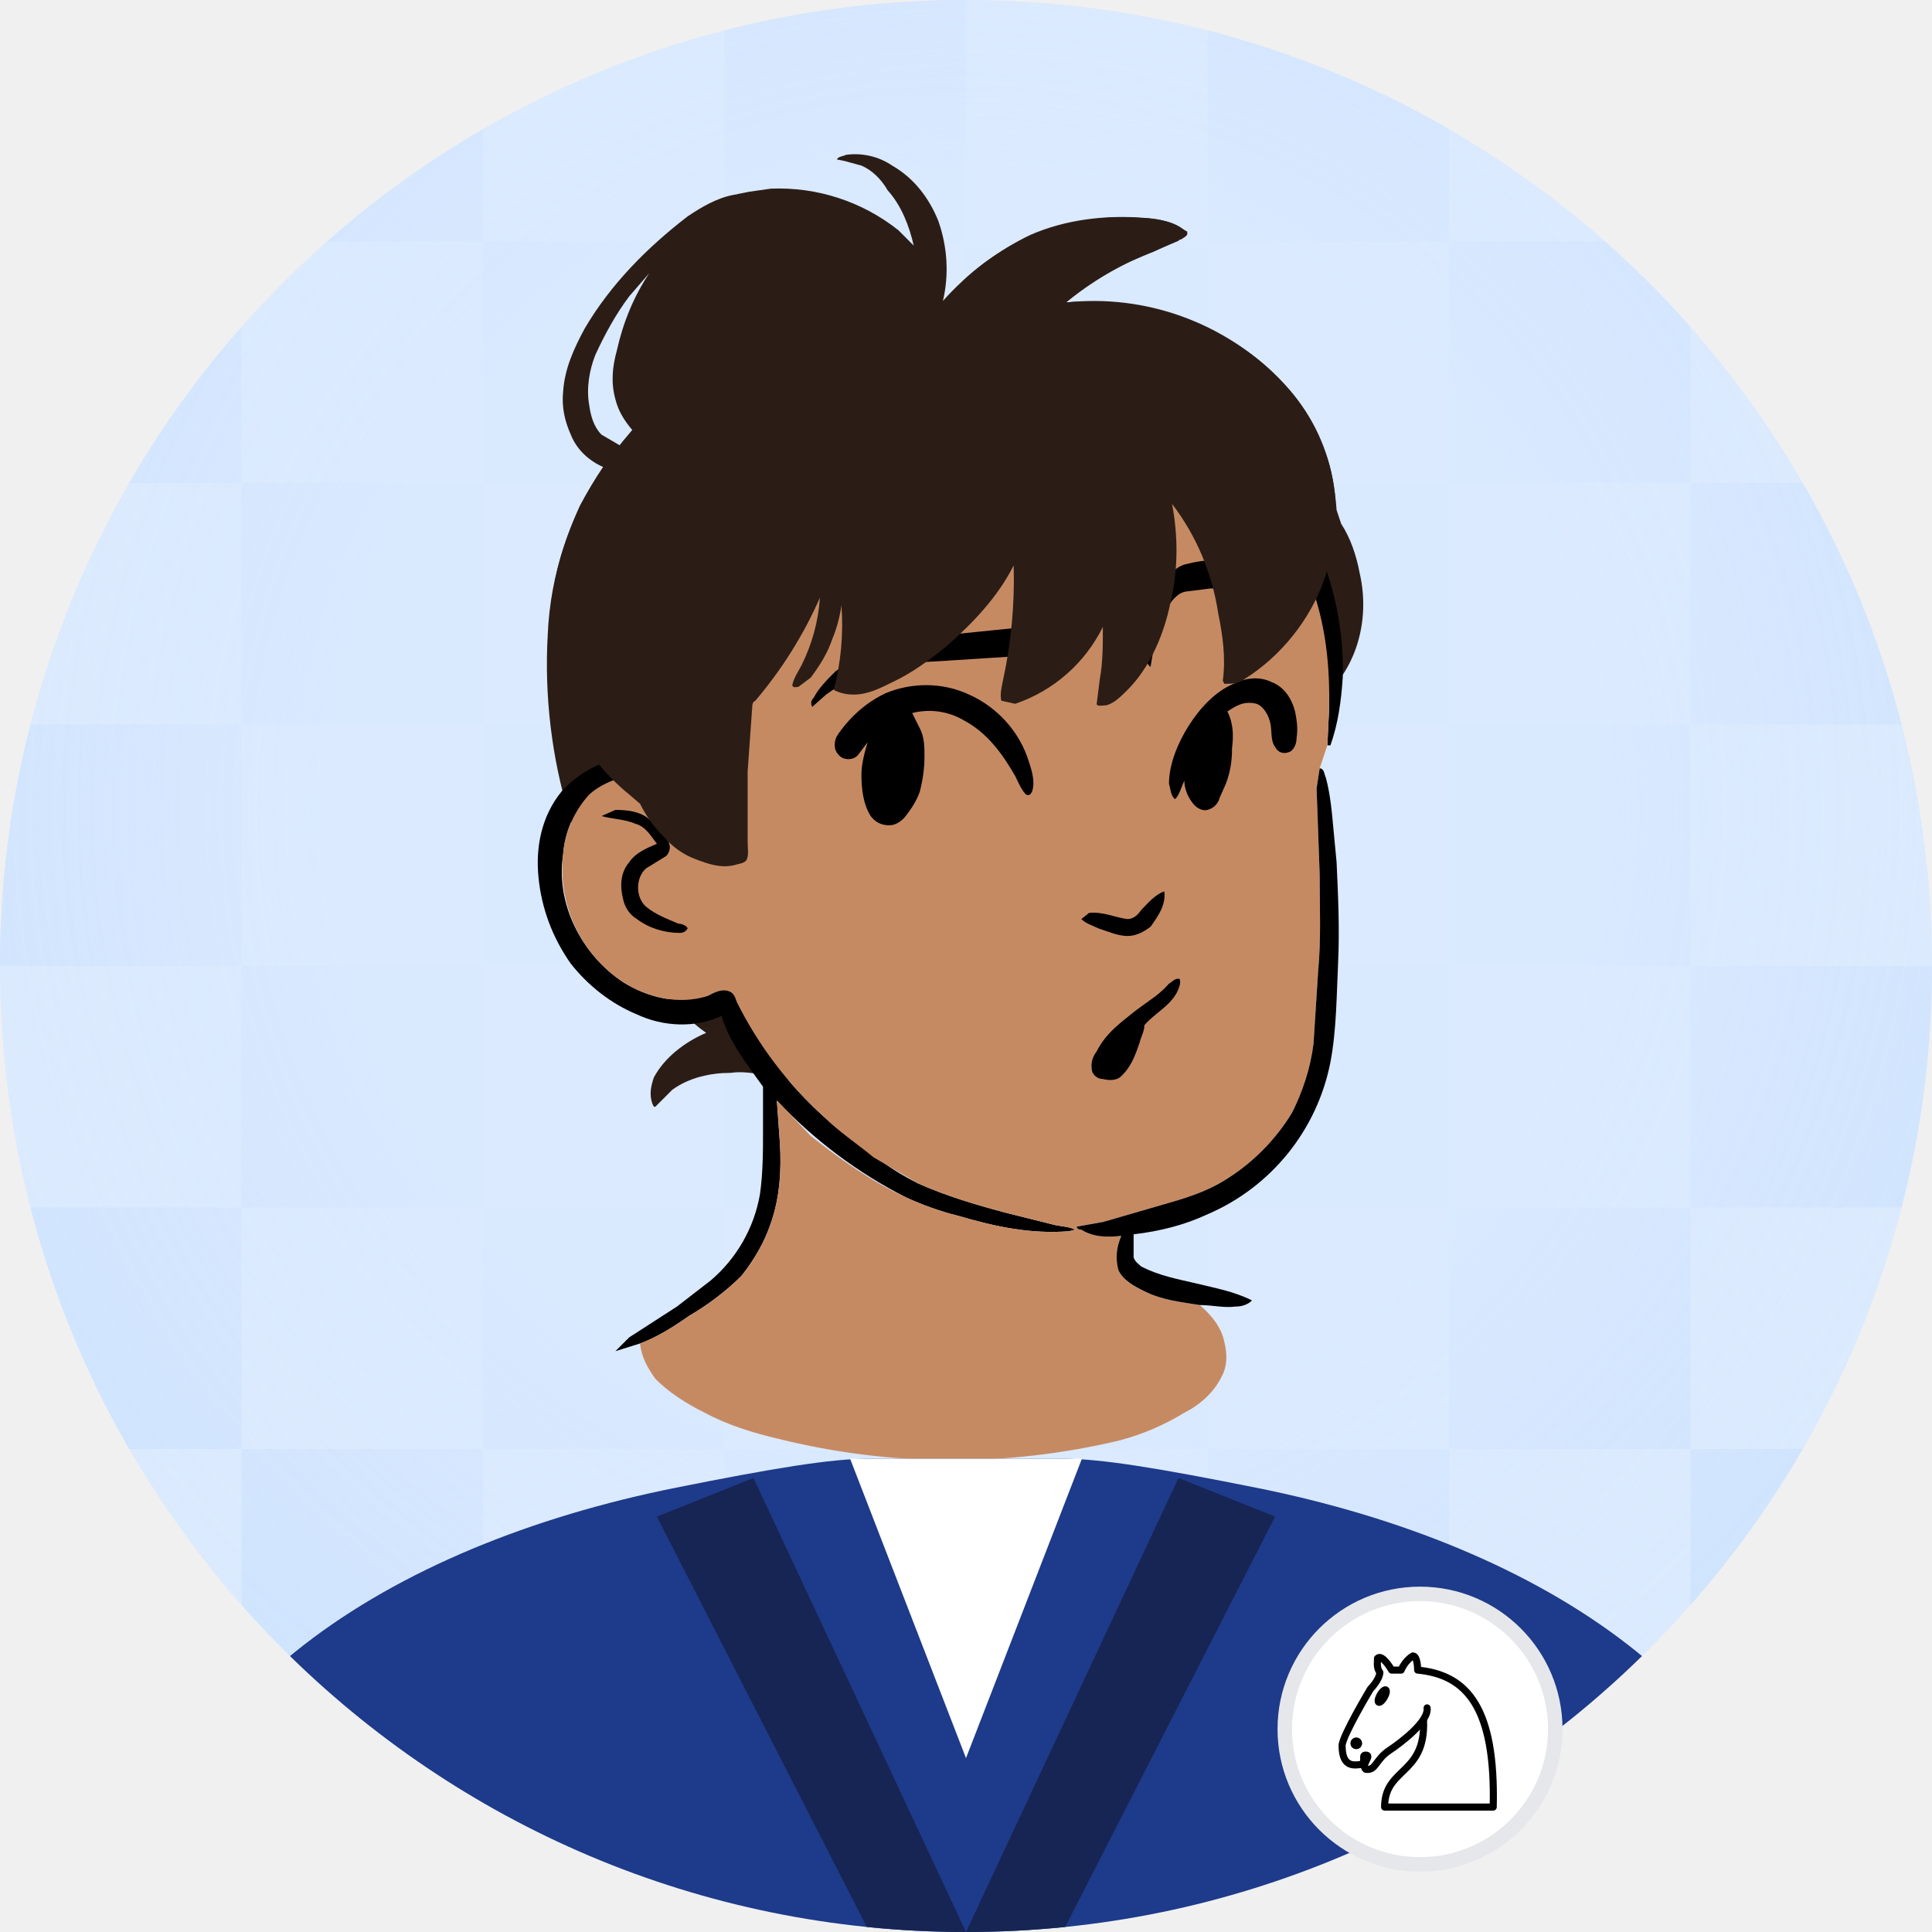
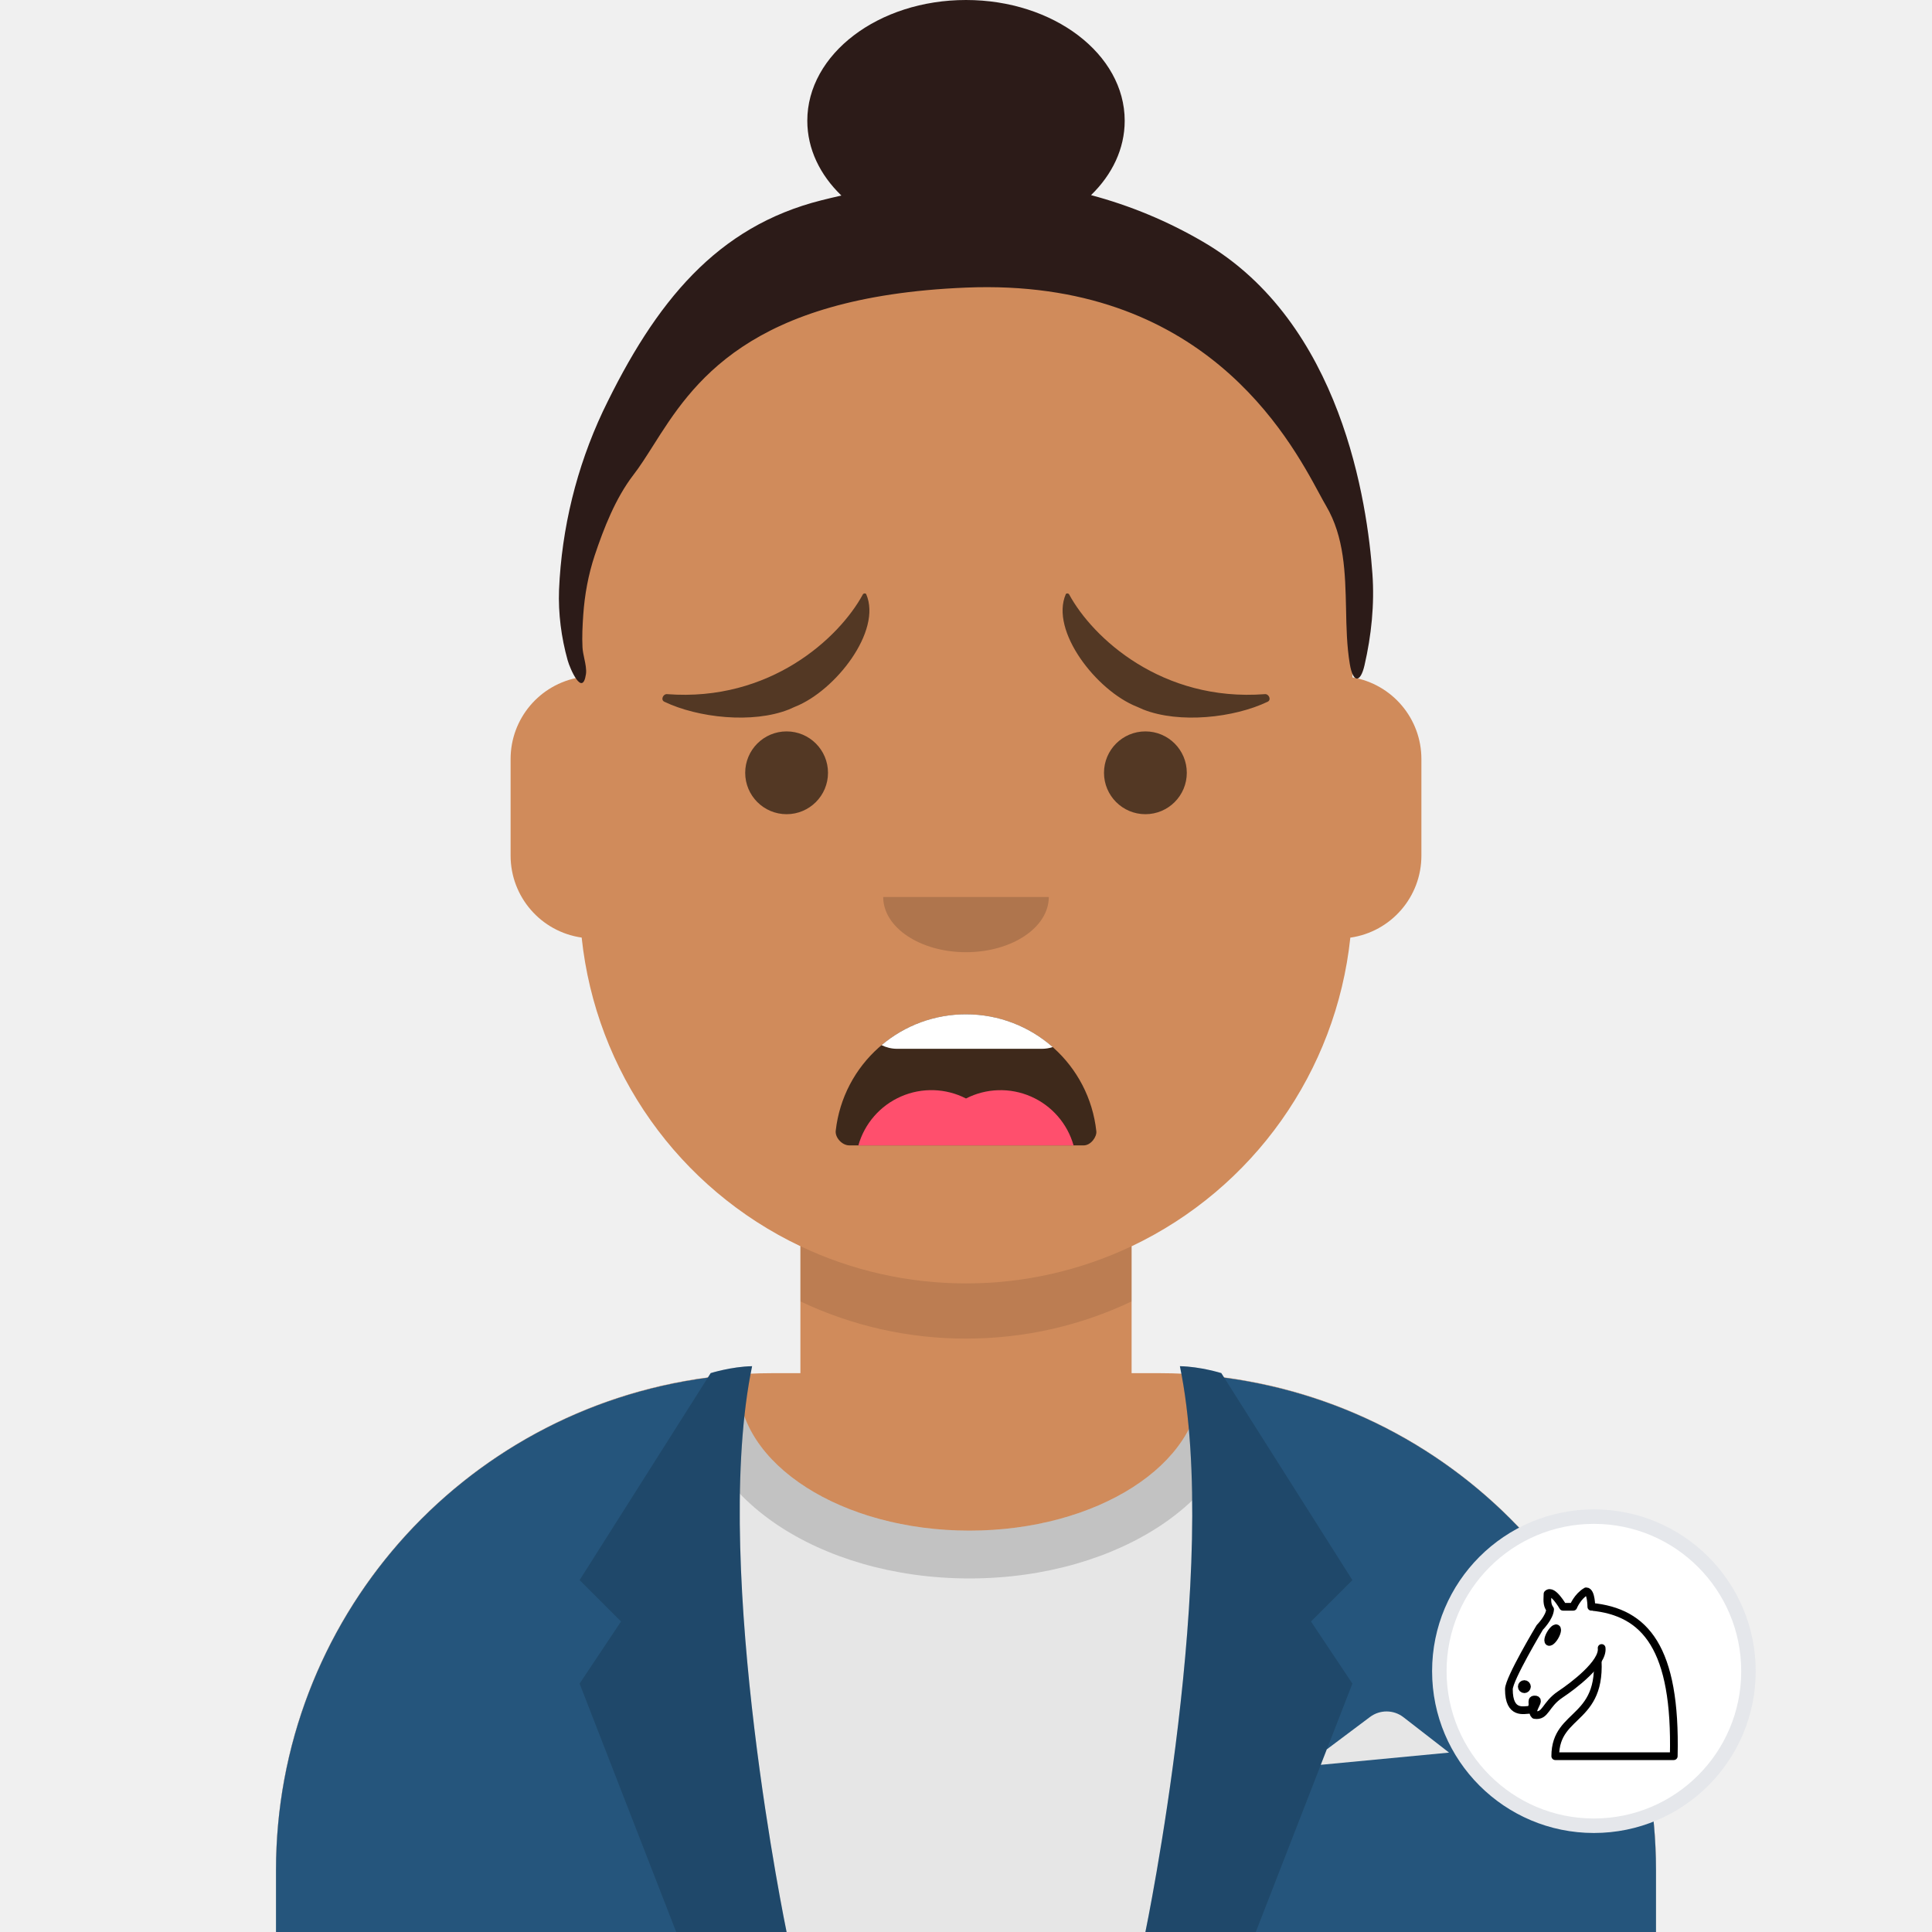
<svg xmlns="http://www.w3.org/2000/svg" viewBox="0 0 200 200" width="200" height="200">
-   <clipPath id="c-nova">
-     <circle cx="100" cy="100" r="100" />
-   </clipPath>
-   <g clip-path="url(#c-nova)">
-     <rect width="200" height="200" fill="#dbeafe" />
-     <g fill="#bfdbfe" opacity="0.45">
-       <rect x="25" y="0" width="25" height="25" />
-       <rect x="75" y="0" width="25" height="25" />
-       <rect x="125" y="0" width="25" height="25" />
-       <rect x="175" y="0" width="25" height="25" />
-       <rect x="0" y="25" width="25" height="25" />
-       <rect x="50" y="25" width="25" height="25" />
-       <rect x="100" y="25" width="25" height="25" />
-       <rect x="150" y="25" width="25" height="25" />
-       <rect x="25" y="50" width="25" height="25" />
-       <rect x="75" y="50" width="25" height="25" />
-       <rect x="125" y="50" width="25" height="25" />
-       <rect x="175" y="50" width="25" height="25" />
-       <rect x="0" y="75" width="25" height="25" />
-       <rect x="50" y="75" width="25" height="25" />
-       <rect x="100" y="75" width="25" height="25" />
-       <rect x="150" y="75" width="25" height="25" />
-       <rect x="25" y="100" width="25" height="25" />
-       <rect x="75" y="100" width="25" height="25" />
-       <rect x="125" y="100" width="25" height="25" />
-       <rect x="175" y="100" width="25" height="25" />
-       <rect x="0" y="125" width="25" height="25" />
-       <rect x="50" y="125" width="25" height="25" />
-       <rect x="100" y="125" width="25" height="25" />
-       <rect x="150" y="125" width="25" height="25" />
-       <rect x="25" y="150" width="25" height="25" />
-       <rect x="75" y="150" width="25" height="25" />
-       <rect x="125" y="150" width="25" height="25" />
-       <rect x="175" y="150" width="25" height="25" />
-       <rect x="0" y="175" width="25" height="25" />
-       <rect x="50" y="175" width="25" height="25" />
-       <rect x="100" y="175" width="25" height="25" />
-       <rect x="150" y="175" width="25" height="25" />
+   <svg x="0" y="0" width="200" height="200" viewBox="0 0 280 280" fill="none" shape-rendering="auto">
+     <mask id="viewboxMask">
+       <rect width="280" height="280" rx="0" ry="0" x="0" y="0" fill="#fff" />
+     </mask>
+     <g mask="url(#viewboxMask)">
+       <g transform="translate(8)">
+         <path d="M132 36a56 56 0 0 0-56 56v6.17A12 12 0 0 0 66 110v14a12 12 0 0 0 10.3 11.88 56.04 56.04 0 0 0 31.7 44.73v18.4h-4a72 72 0 0 0-72 72v9h200v-9a72 72 0 0 0-72-72h-4v-18.39a56.04 56.04 0 0 0 31.7-44.73A12 12 0 0 0 198 124v-14a12 12 0 0 0-10-11.83V92a56 56 0 0 0-56-56Z" fill="#d08b5b" />
+         <path d="M108 180.61v8a55.79 55.79 0 0 0 24 5.39c8.59 0 16.73-1.93 24-5.39v-8a55.79 55.79 0 0 1-24 5.39 55.79 55.79 0 0 1-24-5.39Z" fill="#000" fill-opacity=".1" />
+         <g transform="translate(0 170)">
+           <path d="M132.5 51.83c18.5 0 33.5-9.62 33.5-21.48 0-.36-.01-.7-.04-1.06A72 72 0 0 1 232 101.04V110H32v-8.95a72 72 0 0 1 67.05-71.83c-.03.37-.05.75-.05 1.13 0 11.86 15 21.48 33.5 21.48Z" fill="#E6E6E6" />
+           <path d="M132.5 58.76c21.89 0 39.63-12.05 39.63-26.91 0-.6-.02-1.2-.08-1.8-2-.33-4.03-.59-6.1-.76.04.35.05.7.05 1.06 0 11.86-15 21.48-33.5 21.48S99 42.2 99 30.35c0-.38.02-.76.05-1.13-2.06.14-4.08.36-6.08.67-.07.65-.1 1.3-.1 1.96 0 14.86 17.74 26.91 39.63 26.91Z" fill="#000" fill-opacity=".16" />
+           <path d="M100.78 29.12 101 28c-2.96.05-6 1-6 1l-.42.66A72.01 72.01 0 0 0 32 101.06V110h74s-10.7-51.56-5.24-80.8l.02-.08ZM158 110s11-53 5-82c2.96.05 6 1 6 1l.42.66a72.01 72.01 0 0 1 62.58 71.4V110h-74Z" fill="#25557c" />
+           <path d="M101 28c-6 29 5 82 5 82H90L76 74l6-9-6-6 19-30s3.04-.95 6-1ZM163 28c6 29-5 82-5 82h16l14-36-6-9 6-6-19-30s-3.04-.95-6-1Z" fill-rule="evenodd" clip-rule="evenodd" fill="#000" fill-opacity=".15" />
+           <path d="m183.42 85.77.87-2.24 6.27-4.7a4 4 0 0 1 4.85.05l6.6 5.12-18.59 1.77Z" fill="#E6E6E6" />
+         </g>
+         <g transform="translate(78 134)">
+           <path fill-rule="evenodd" clip-rule="evenodd" d="M35.12 29.87a19 19 0 0 1 37.77.09c.08.77-.77 2.04-1.85 2.04H37.1C36 32 35 30.82 35.12 29.87Z" fill="#000" fill-opacity=".7" />
+           <path d="M69.59 32H38.4a11 11 0 0 1 15.6-6.8A11 11 0 0 1 69.59 32Z" fill="#FF4F6D" />
+           <path d="M66.57 17.75A5 5 0 0 1 65 18H44c-.8 0-1.57-.2-2.24-.53A18.92 18.92 0 0 1 54 13c4.82 0 9.22 1.8 12.57 4.75Z" fill="#fff" />
+         </g>
+         <g transform="translate(104 122)">
+           <path fill-rule="evenodd" clip-rule="evenodd" d="M16 8c0 4.42 5.37 8 12 8s12-3.58 12-8" fill="#000" fill-opacity=".16" />
+         </g>
+         <g transform="translate(76 90)">
+           <path d="M36 22a6 6 0 1 1-12 0 6 6 0 0 1 12 0ZM88 22a6 6 0 1 1-12 0 6 6 0 0 1 12 0Z" fill="#000" fill-opacity=".6" />
+         </g>
+         <g transform="translate(76 82)">
+           <path d="m31.23 20.42-.9.4c-5.25 2.09-13.2 1.21-18.05-1.12-.57-.27-.18-1.15.4-1.1 14.92 1.14 24.96-8.15 28.37-14.45.1-.18.41-.2.49-.03 2.3 5.32-4.45 13.98-10.3 16.3ZM80.77 20.42l.9.4c5.25 2.09 13.2 1.21 18.05-1.12.57-.27.18-1.15-.4-1.1-14.92 1.14-24.96-8.15-28.37-14.45-.1-.18-.41-.2-.49-.03-2.3 5.32 4.45 13.98 10.3 16.3Z" fill-rule="evenodd" clip-rule="evenodd" fill="#000" fill-opacity=".6" />
+         </g>
+         <g transform="translate(-1)">
+           <path d="M151.12 28.28c3.06-2.97 4.88-6.71 4.88-10.78C156 7.84 145.7 0 133 0s-23 7.84-23 17.5c0 4.1 1.85 7.86 4.94 10.84-.99.22-1.95.45-2.9.69-15.1 3.8-24.02 14.62-31.68 30.62a67.68 67.68 0 0 0-6.34 25.83c-.13 3.41.33 6.94 1.25 10.22.33 1.2 2.15 5.39 2.65 2 .1-.66-.07-1.47-.24-2.27-.12-.55-.23-1.1-.26-1.6-.08-1.56 0-3.15.11-4.72.2-2.92.73-5.8 1.65-8.59 1.33-3.98 3.02-8.3 5.6-11.67.97-1.25 1.88-2.7 2.88-4.27 5.63-8.9 13.68-21.6 45.34-22.9 34.3-1.42 46.78 21.66 51.21 29.87.38.7.7 1.3.97 1.75 2.67 4.53 2.78 9.75 2.9 14.91.05 2.71.11 5.41.54 8 .47 2.84 1.54 2.78 2.13.23 1-4.33 1.47-8.83 1.15-13.28-.72-10.05-4.4-36.45-24.6-48.15a65.52 65.52 0 0 0-16.18-6.73Z" fill="#2c1b18" />
+         </g>
+         <g transform="translate(49 72)" />
+         <g transform="translate(62 42)" />
+       </g>
    </g>
-     <radialGradient id="v-nova" cx="50%" cy="42%" r="60%">
-       <stop offset="55%" stop-color="#dbeafe" />
-       <stop offset="100%" stop-color="#dbeafe" stop-opacity="0" />
-     </radialGradient>
-     <rect width="200" height="200" fill="url(#v-nova)" opacity="0.85" />
-     <svg x="22" y="6" width="156" height="156" viewBox="0 0 980 980" fill="none" shape-rendering="auto">
-       <mask id="viewboxMask">
-         <rect width="980" height="980" rx="0" ry="0" x="0" y="0" fill="#fff" />
-       </mask>
-       <g mask="url(#viewboxMask)">
-         <g transform="translate(10 -60)">
-           <path fill-rule="evenodd" clip-rule="evenodd" d="M432 130a43 43 0 0 0-30-7c-2 1-5 1-6 3l5 1 11 3c7 3 13 9 17 16 9 10 14 23 17 36l-10-10a125 125 0 0 0-83-27l-14 2-10 2c-11 2-21 8-30 14-26 20-50 44-67 73-7 13-13 26-14 41-1 10 1 19 5 28 4 10 12 17 21 21a210 210 0 0 0-36 109 341 341 0 0 0 67 223c10 13 22 26 36 36-14 6-27 16-34 29-2 6-3 11-1 17l1 2h1l3-3 8-8c11-8 25-11 38-11 7-1 13 0 20 1h2l9 2 7 2 7 1h5c5 1 11 1 17-1l1-7c-7-26-22-47-40-67l-11-11c-10-10-20-20-29-32-6-7-11-16-16-25l-3-6c7 4 14 7 21 8 6 1 14 1 19-3 2-2 2-6 2-9v-1a2119 2119 0 0 0 0-47 884 884 0 0 1 5-47 359 359 0 0 0 42-66c-1 15-6 31-13 45l-2 2-3 10c3 2 6-1 8-3 9-9 16-21 20-33l2-7 2-7v21l-4 24-1 2v5c5 2 9 4 14 3 11-1 21-6 30-11a224 224 0 0 0 73-73 415 415 0 0 1-7 75l-2 11c0 2 2 3 3 3h2c3 2 6 1 9-1h1c6-2 12-6 17-10 15-9 27-22 35-37 0 16-1 31-4 47 0 2 0 4 2 4 5 0 9-2 13-5 15-14 25-33 31-52 7-25 7-50 3-75 8 9 14 21 19 32a203 203 0 0 1 14 81c0 1 0 4 2 4 8 0 13-3 19-7l1-2 20-17 1 6 5 21c2 4 3 8 7 11 2 1 5 0 7-1 10-7 18-18 23-30 7-17 8-36 4-53-2-11-6-23-12-32l-1-3-2-6c-1-13-3-27-8-39-10-28-30-51-54-67a179 179 0 0 0-114-29 203 203 0 0 1 57-33l17-8h1c1-1 4-2 4-4-7-8-19-9-28-10-25-2-51 1-74 11-21 10-41 25-57 43 4-17 3-35-3-52-6-15-16-28-30-36ZM253 250c4-18 11-35 21-50l-13 15c-9 12-16 25-22 38-4 10-6 22-4 33 1 7 3 14 8 19l12 7 8-10c-5-6-9-12-11-20-3-11-2-21 1-32Z" fill="#2b1d16" />
-           <path d="M528 244c41 6 80 22 113 47 28 21 50 49 65 81 13 28 20 60 19 91-1 15-3 30-8 44h-2l1-21c1-30-2-59-13-87-10-30-28-57-50-79-42-40-98-62-156-63a243 243 0 0 0-196 94 207 207 0 0 0-40 139l2 25c8 0 19 0 25 7l-3 3-17 1c-12 1-24 5-33 13a64 64 0 0 0-17 39c-5 32 12 65 39 83 16 10 36 15 55 9 4-2 9-5 14-3 3 1 4 4 5 7a251 251 0 0 0 90 100c8 7 18 13 28 18 18 8 38 14 57 19l32 8c5 1 9 1 13 3l-4 1c-25 2-48-3-72-10-12-3-23-7-34-12a306 306 0 0 1-84-63l2 28c1 17 0 35-6 52-4 12-11 24-19 34-10 10-22 19-34 26-10 7-21 14-32 18l-16 5 9-9 31-20 22-17a95 95 0 0 0 32-56c2-14 2-28 2-43v-27c-10-14-22-29-27-46-17 8-38 7-55-1-17-7-32-19-43-33-12-17-19-36-21-56s2-40 15-56c9-10 22-18 35-21-4-14-6-29-6-44a234 234 0 0 1 83-173 249 249 0 0 1 199-55Z" fill="#000" />
-           <path d="M653 320c22 22 40 49 50 79 11 28 14 57 13 87l-1 21-5 15-2 13 2 56c0 21 1 42-1 63l-3 47c-2 16-7 31-14 45-11 18-26 33-44 44-13 8-27 12-41 16l-38 11-17 3c0 1 1 2 3 2 8 5 17 5 26 4-3 7-4 14-2 22 3 7 11 11 17 14 12 6 24 7 36 9 7 6 14 14 16 24 2 8 2 16-2 23-5 10-14 18-24 23-13 8-27 14-42 18a468 468 0 0 1-222-1c-17-4-33-9-48-17-12-6-23-13-32-22-5-7-9-14-10-23 11-4 22-11 32-18 12-7 24-16 34-26 8-10 15-22 19-34 6-17 7-35 6-52l-2-28 22 23c19 15 40 30 62 40 11 5 22 9 34 12 24 7 47 12 72 10l4-1c-4-2-8-2-13-3l-32-8c-19-5-39-11-57-19l-29-17c-11-9-23-17-33-27a251 251 0 0 1-56-74c-1-3-2-6-5-7-5-2-10 1-14 3-19 6-39 1-55-9a88 88 0 0 1-39-83c1-14 7-28 17-39 9-8 21-12 33-13l17-1 3-3c-6-7-17-7-25-7l-2-25a207 207 0 0 1 40-139 243 243 0 0 1 196-94c58 1 114 23 156 63Z" fill="#c68a63" />
-           <path d="M710 522c3 0 3 4 4 6 3 11 4 23 5 34l2 21c1 22 2 43 1 65-1 21-1 44-5 65a136 136 0 0 1-80 99c-15 7-31 11-48 13v15c1 3 3 4 5 6 12 6 23 8 36 11 12 3 24 5 36 11-3 3-7 4-11 4-7 1-15-1-23-1-12-2-24-3-36-9-6-3-14-7-17-14-2-8-1-15 2-22-9 1-18 1-26-4-2 0-3-1-3-2l17-3 38-11c14-4 28-8 41-16 18-11 33-26 44-44 7-14 12-29 14-45l3-47c2-21 1-42 1-63l-2-56 2-13ZM252 549c8 0 17 1 23 7 5 4 10 9 12 15 1 3 0 6-2 8l-13 8c-7 6-7 19 0 25 6 5 14 8 21 11 2 0 5 1 6 3-1 2-3 3-5 3-10 0-20-3-28-9-5-3-8-8-9-13-2-8-2-17 4-24 4-6 11-9 18-12-4-5-7-11-14-13-7-3-15-3-22-5l9-4Z" fill="#000" />
-           <path d="M679 466c8 3 13 11 15 19 1 5 2 11 1 17 0 3-1 7-4 9-4 2-8 1-10-3-3-4-2-10-3-15s-4-11-9-13c-8-2-13 1-19 5 4 8 4 16 3 24 0 8-1 15-4 23l-4 9c-1 4-4 7-8 8s-8-2-10-5c-3-4-5-9-5-14-2 4-3 9-6 12-3-2-3-7-4-10 0-13 6-27 13-38s17-22 29-27c8-4 17-5 25-1ZM482 474c18 8 33 24 39 44 2 6 4 13 2 19-1 2-2 3-4 2-3-3-5-8-7-12-8-14-18-28-33-36-10-6-22-8-34-5l5 10c3 6 3 12 3 18 0 8-1 15-3 23-2 6-6 12-10 17-3 3-6 5-10 5-5 0-9-2-12-6-5-8-6-18-6-27 0-7 2-14 4-21l-6 8c-3 4-10 4-13 0-3-3-3-8-1-12 8-12 19-22 32-28 17-7 37-7 54 1Z" fill="#000000" />
-           <path d="M658 387c7 1 14 2 20 5l6 5c-8 5-18 8-28 8h-17l-16 2c-6 1-10 7-13 12-6 11-8 25-10 37-4-3-3-8-3-12 0-14 2-29 10-41 4-6 10-13 17-14 11-3 23-3 34-2ZM533 426c6-1 12 0 17 3 2 0 2 1 2 3l-8 8c-3 3-8 4-12 6l-18 3-47 3c-14 1-28 1-41 4-14 4-26 10-37 18l-9 8c-1-2-1-4 1-6 3-6 9-12 14-17 16-12 35-19 55-22l69-7c5 0 9-3 14-4Z" fill="#000000" />
-           <path d="M609 602c1 9-4 16-9 23-4 3-9 6-15 6s-13-3-19-5c-4-2-8-3-11-6l5-4c9-1 17 3 25 4 4 0 7-3 9-6 5-5 9-10 15-12Z" fill="#000000" />
-           <path d="M619 659c1 3-1 7-2 9-5 9-14 13-21 21 0 4-2 7-3 11-3 9-6 17-13 23-3 2-7 2-11 1-3 0-6-2-7-5-1-5 0-9 3-13 6-12 16-19 26-27 8-6 15-10 21-17 2-1 4-4 7-3Z" fill="#000000" />
-           <path d="M593 164c7 0 15 1 22 4l9 5c-1 4-4 4-6 6l-33 14c-14 7-28 16-40 26a169 169 0 0 1 139 50 123 123 0 0 1 29 130c-9 26-28 50-52 65-4 3-8 3-13 3l-1-2c2-15 0-29-3-44-4-26-14-50-30-71 4 21 4 43-1 64-4 20-13 42-28 57-4 4-9 9-14 10-2 0-6 1-6-1l2-16c2-11 2-22 2-34a99 99 0 0 1-57 50l-9-2c-1-4 0-8 1-13a309 309 0 0 0 7-75c-10 20-26 37-43 52-11 9-23 18-36 24-8 4-16 8-25 8-5 0-9-1-13-3a168 168 0 0 0 5-55c-1 7-3 15-6 22-3 9-8 17-14 25l-8 6c-2 0-3 1-4-1 1-5 4-9 6-13 7-14 11-29 12-44a273 273 0 0 1-42 67c-2 1-2 3-2 4l-3 42v46c0 4 1 9-1 12-2 2-5 2-8 3-9 2-17-1-25-4s-15-8-21-15c-6-6-11-13-15-21l-7-6a138 138 0 0 1-51-111c0-27 8-53 19-77a254 254 0 0 1 181-131c17-2 36-3 53 1l16-17a151 151 0 0 1 114-40Z" fill="#2b1d16" />
-         </g>
-         <g transform="translate(10 -60)" />
-       </g>
-     </svg>
-     <path d="M14 200 C16 176 40 160 70 154 C80 152 86 151 90 151 L110 151 C114 151 120 152 130 154 C160 160 184 176 186 200 Z" fill="#1e3a8a" />
-     <path d="M88 151 L100 182 L112 151 Z" fill="#ffffff" />
-     <path d="M78 153 L100 200 L90 200 L68 157 Z M122 153 L100 200 L110 200 L132 157 Z" fill="#172554" />
-   </g>
-   <g transform="translate(134 166)">
-     <circle cx="13" cy="13" r="14" fill="#fff" stroke="#e5e7eb" stroke-width="1.5" />
-     <svg x="2" y="2" width="22" height="22" style="color-scheme:light only" viewBox="0 0 45 45">
+   </svg>
+   <g transform="translate(150 158)">
+     <circle cx="15" cy="15" r="16" fill="#fff" stroke="#e5e7eb" stroke-width="1.5" />
+     <svg x="3" y="3" width="24" height="24" style="color-scheme:light only" viewBox="0 0 45 45">
      <g fill="none" fill-rule="evenodd" stroke="#000" stroke-linecap="round" stroke-linejoin="round" stroke-width="1.5">
        <path fill="#fff" d="M22 10c10.5 1 16.5 8 16 29H15c0-9 10-6.5 8-21" />
        <path fill="#fff" d="M24 18c.38 2.91-5.55 7.37-8 9-3 2-2.82 4.34-5 4-1.042-.94 1.41-3.04 0-3-1 0 .19 1.23-1 2-1 0-4.003 1-4-4 0-2 6-12 6-12s1.89-1.9 2-3.5c-.73-.994-.5-2-.5-3 1-1 3 2.5 3 2.5h2s.78-1.992 2.5-3c1 0 1 3 1 3" />
        <path fill="#000" d="M9.5 25.5a.5.5 0 1 1-1 0 .5.5 0 1 1 1 0m5.433-9.75a.5 1.5 30 1 1-.866-.5.5 1.5 30 1 1 .866.5" />
      </g>
    </svg>
  </g>
</svg>
